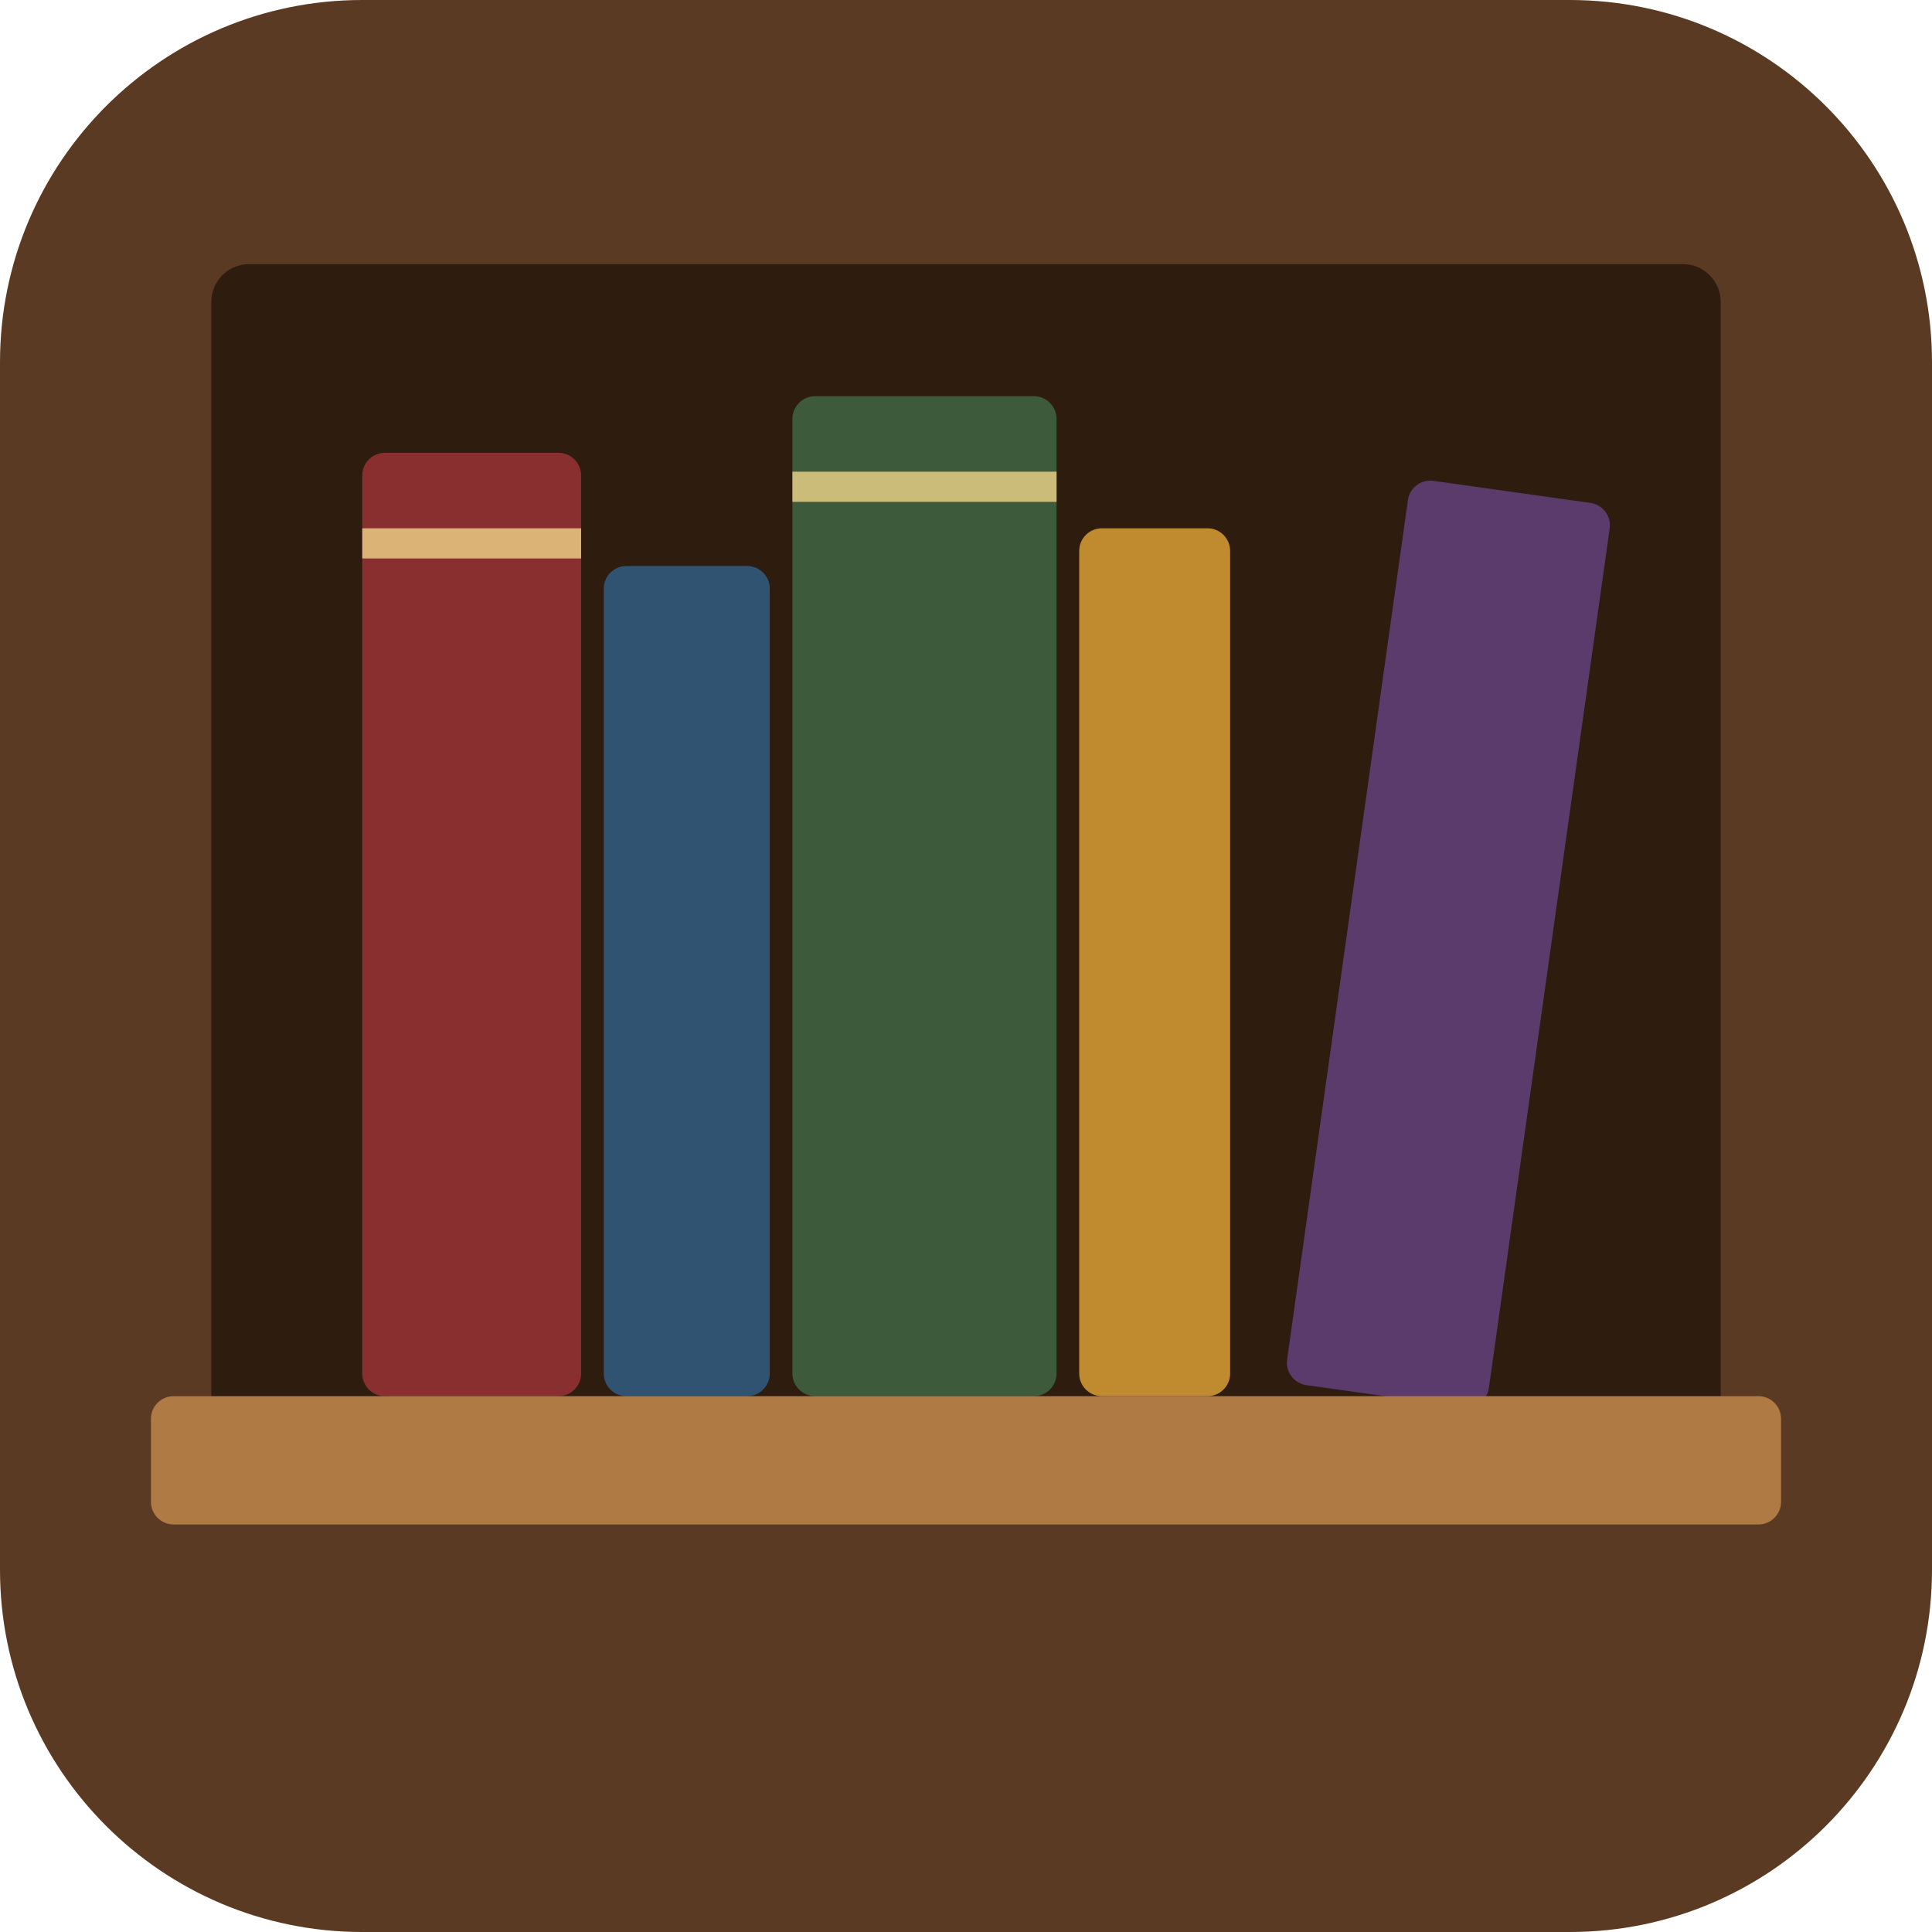
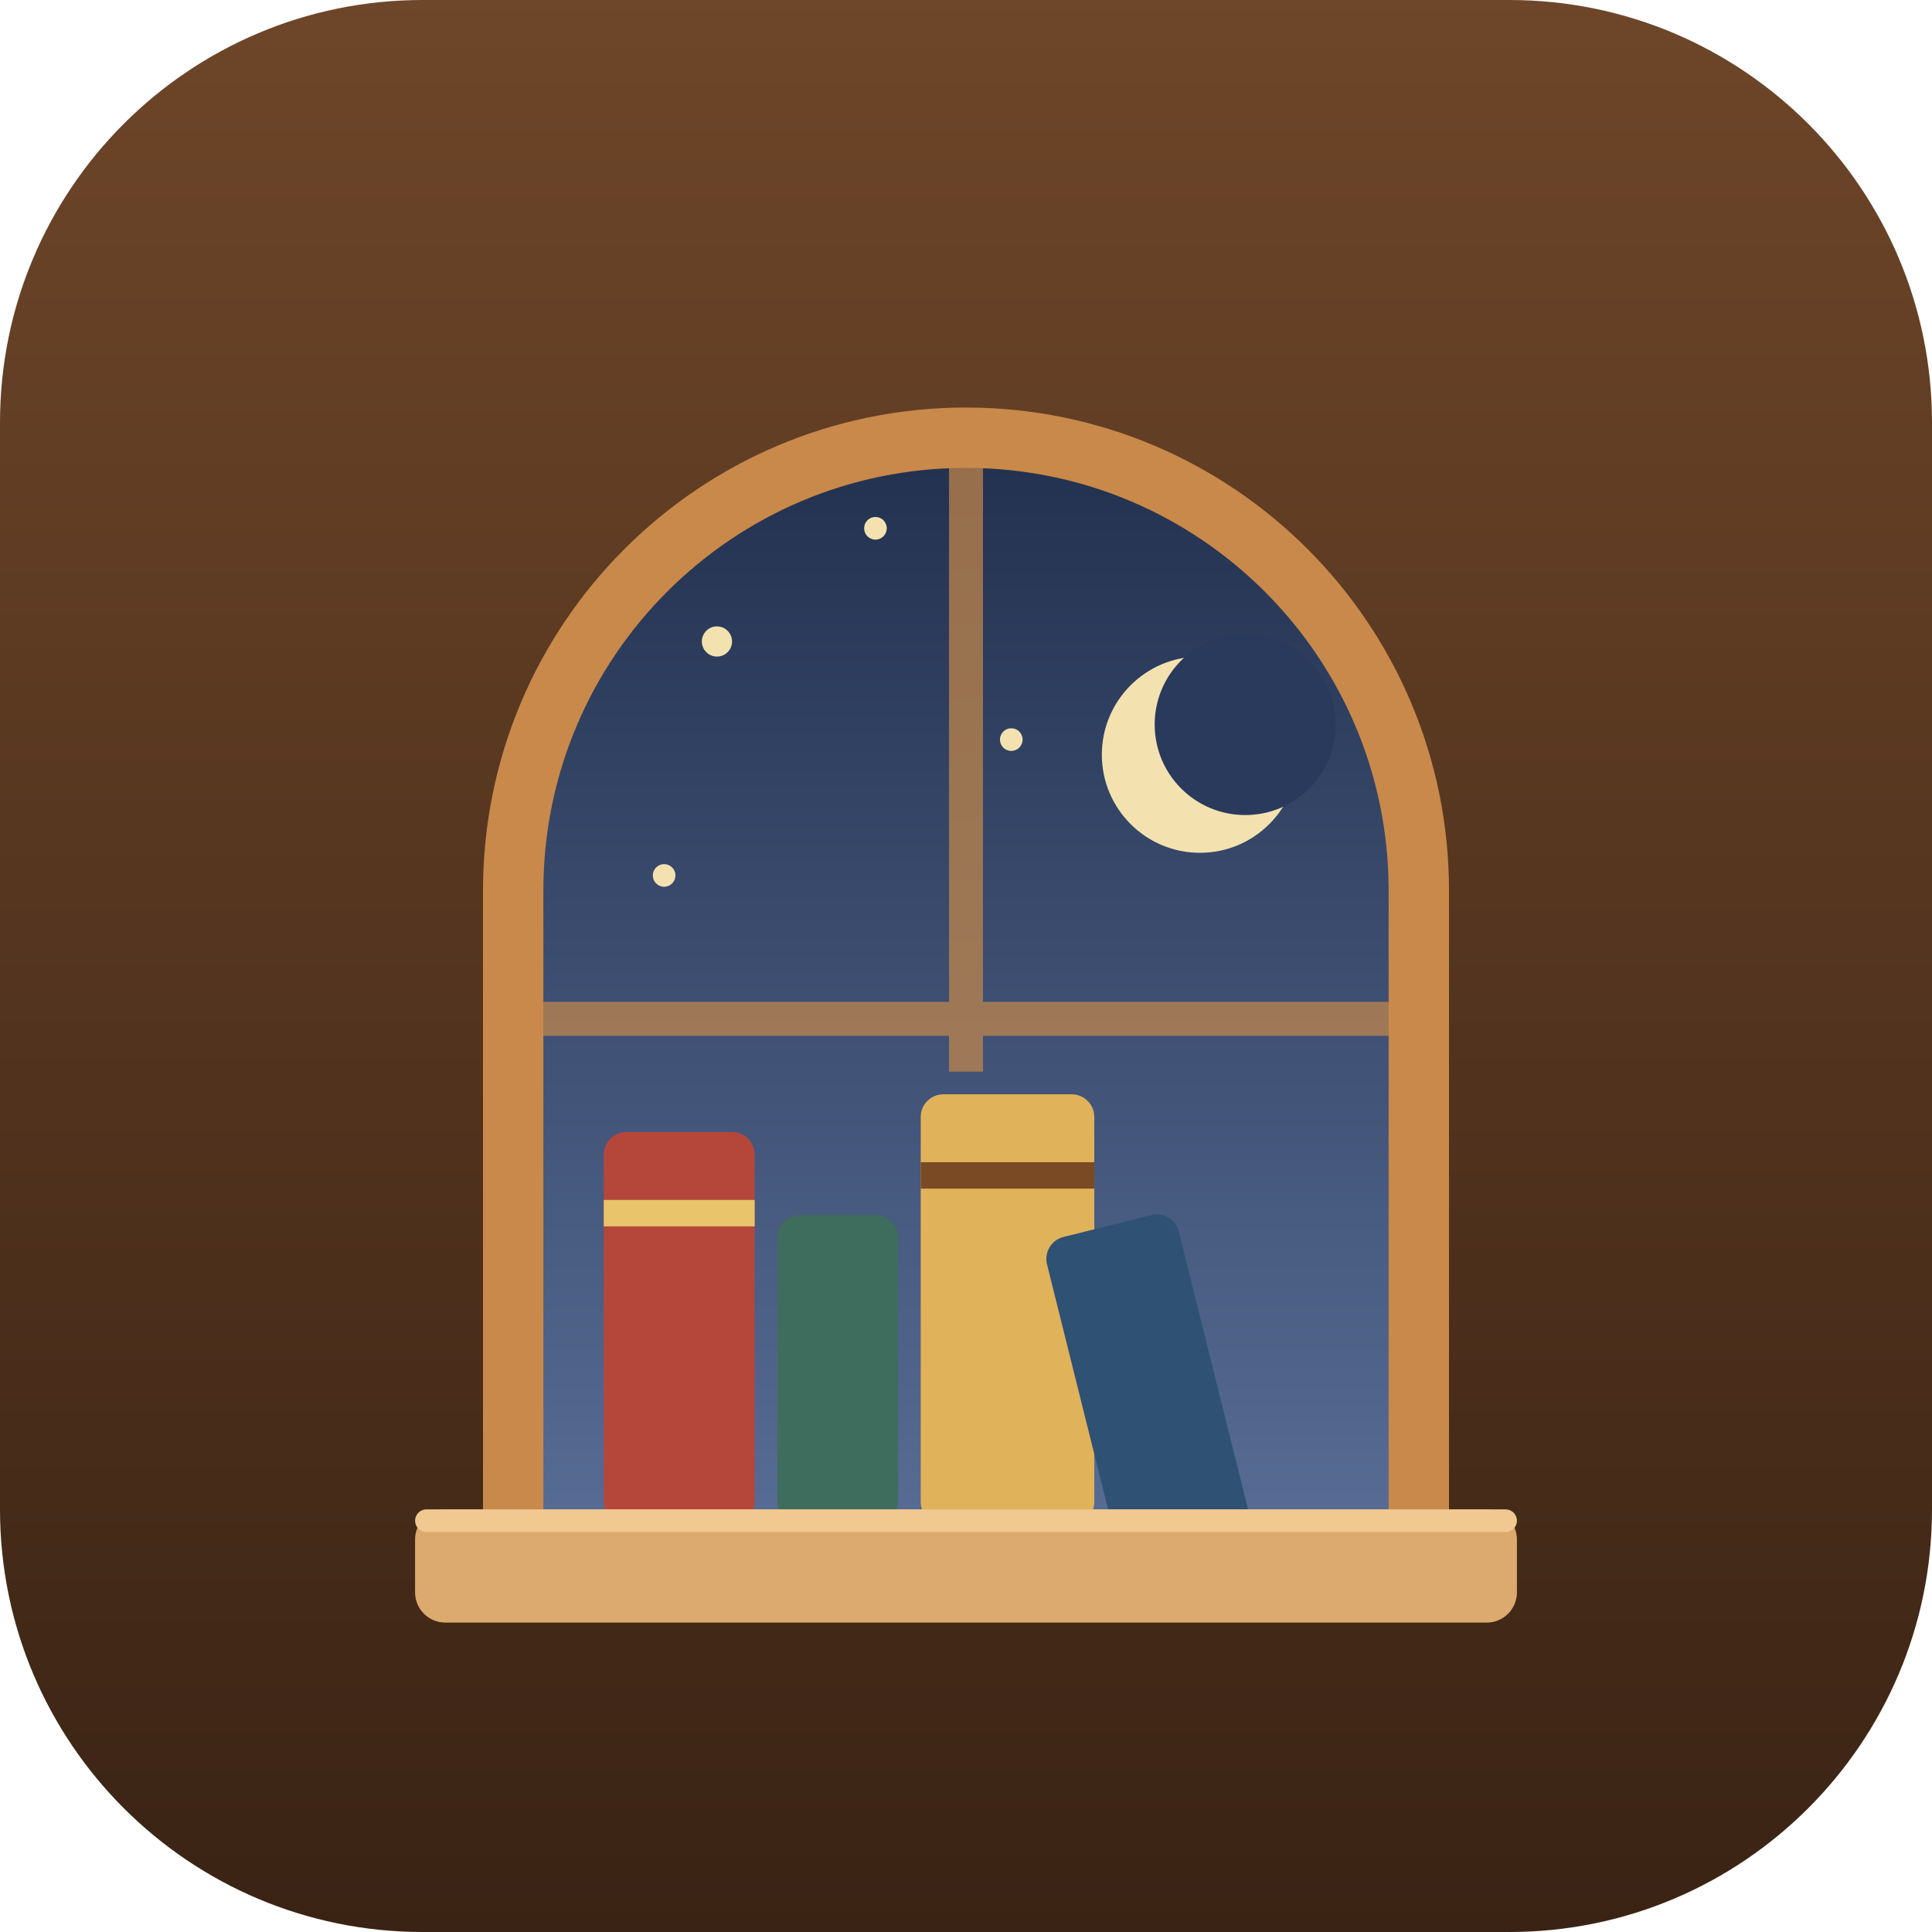
<svg xmlns="http://www.w3.org/2000/svg" viewBox="0 0 512 512">
-   <rect width="512" height="512" rx="96" fill="#5a3a22" />
-   <rect x="56" y="70" width="400" height="330" rx="10" fill="#2e1c0f" />
-   <rect x="96" y="120" width="58" height="250" rx="6" fill="#8a2f2f" />
-   <rect x="160" y="150" width="44" height="220" rx="6" fill="#2f5370" />
-   <rect x="210" y="105" width="70" height="265" rx="6" fill="#3d5a3a" />
-   <rect x="286" y="140" width="40" height="230" rx="6" fill="#c08a2e" />
-   <rect x="340" y="128" width="54" height="242" rx="6" fill="#5a3b6b" transform="rotate(8 367 370)" />
-   <rect x="40" y="370" width="432" height="34" rx="6" fill="#b07a45" />
-   <rect x="96" y="140" width="58" height="8" fill="#f0d48a" opacity=".8" />
-   <rect x="210" y="125" width="70" height="8" fill="#f0d48a" opacity=".8" />
+   <defs>
+     <linearGradient id="bg" x1="0" y1="0" x2="0" y2="1">
+       <stop offset="0" stop-color="#6e4629" />
+       <stop offset="1" stop-color="#3a2314" />
+     </linearGradient>
+     <linearGradient id="gok" x1="0" y1="0" x2="0" y2="1">
+       <stop offset="0" stop-color="#1f2d4a" />
+       <stop offset="1" stop-color="#5a6f98" />
+     </linearGradient>
+     <clipPath id="kemer">
+       <path d="M136 404V236a120 120 0 0 1 240 0v168z" />
+     </clipPath>
+   </defs>
+   <rect width="512" height="512" rx="112" fill="url(#bg)" />
+   <g transform="translate(0 0)">
+     <g clip-path="url(#kemer)">
+       <rect x="100" y="100" width="320" height="320" fill="url(#gok)" />
+       <circle cx="318" cy="200" r="26" fill="#f3e2b0" />
+       <circle cx="330" cy="192" r="24" fill="#2a3a5c" />
+       <g fill="#f3e2b0">
+         <circle cx="190" cy="170" r="4" />
+         <circle cx="232" cy="140" r="3" />
+         <circle cx="268" cy="196" r="3" />
+         <circle cx="176" cy="232" r="3" />
+       </g>
+     </g>
+     <path d="M136 404V236a120 120 0 0 1 240 0v168" fill="none" stroke="#c8894a" stroke-width="16" />
+     <path d="M256 116v168M136 270h240" stroke="#c8894a" stroke-width="9" opacity=".7" />
+     <rect x="160" y="300" width="40" height="104" rx="6" fill="#b5473a" />
+     <rect x="160" y="318" width="40" height="7" fill="#e9c46a" />
+     <rect x="206" y="322" width="32" height="82" rx="6" fill="#3f6d5d" />
+     <rect x="244" y="290" width="46" height="114" rx="6" fill="#e0b25a" />
+     <rect x="244" y="308" width="46" height="7" fill="#7a4a24" />
+     <g transform="rotate(-14 340 404)">
+       <rect x="296" y="316" width="36" height="88" rx="6" fill="#2f5274" />
+     </g>
+     <rect x="110" y="400" width="292" height="30" rx="8" fill="#dcaa6e" />
+     <rect x="110" y="400" width="292" height="6" rx="3" fill="#f0c890" />
+   </g>
</svg>
